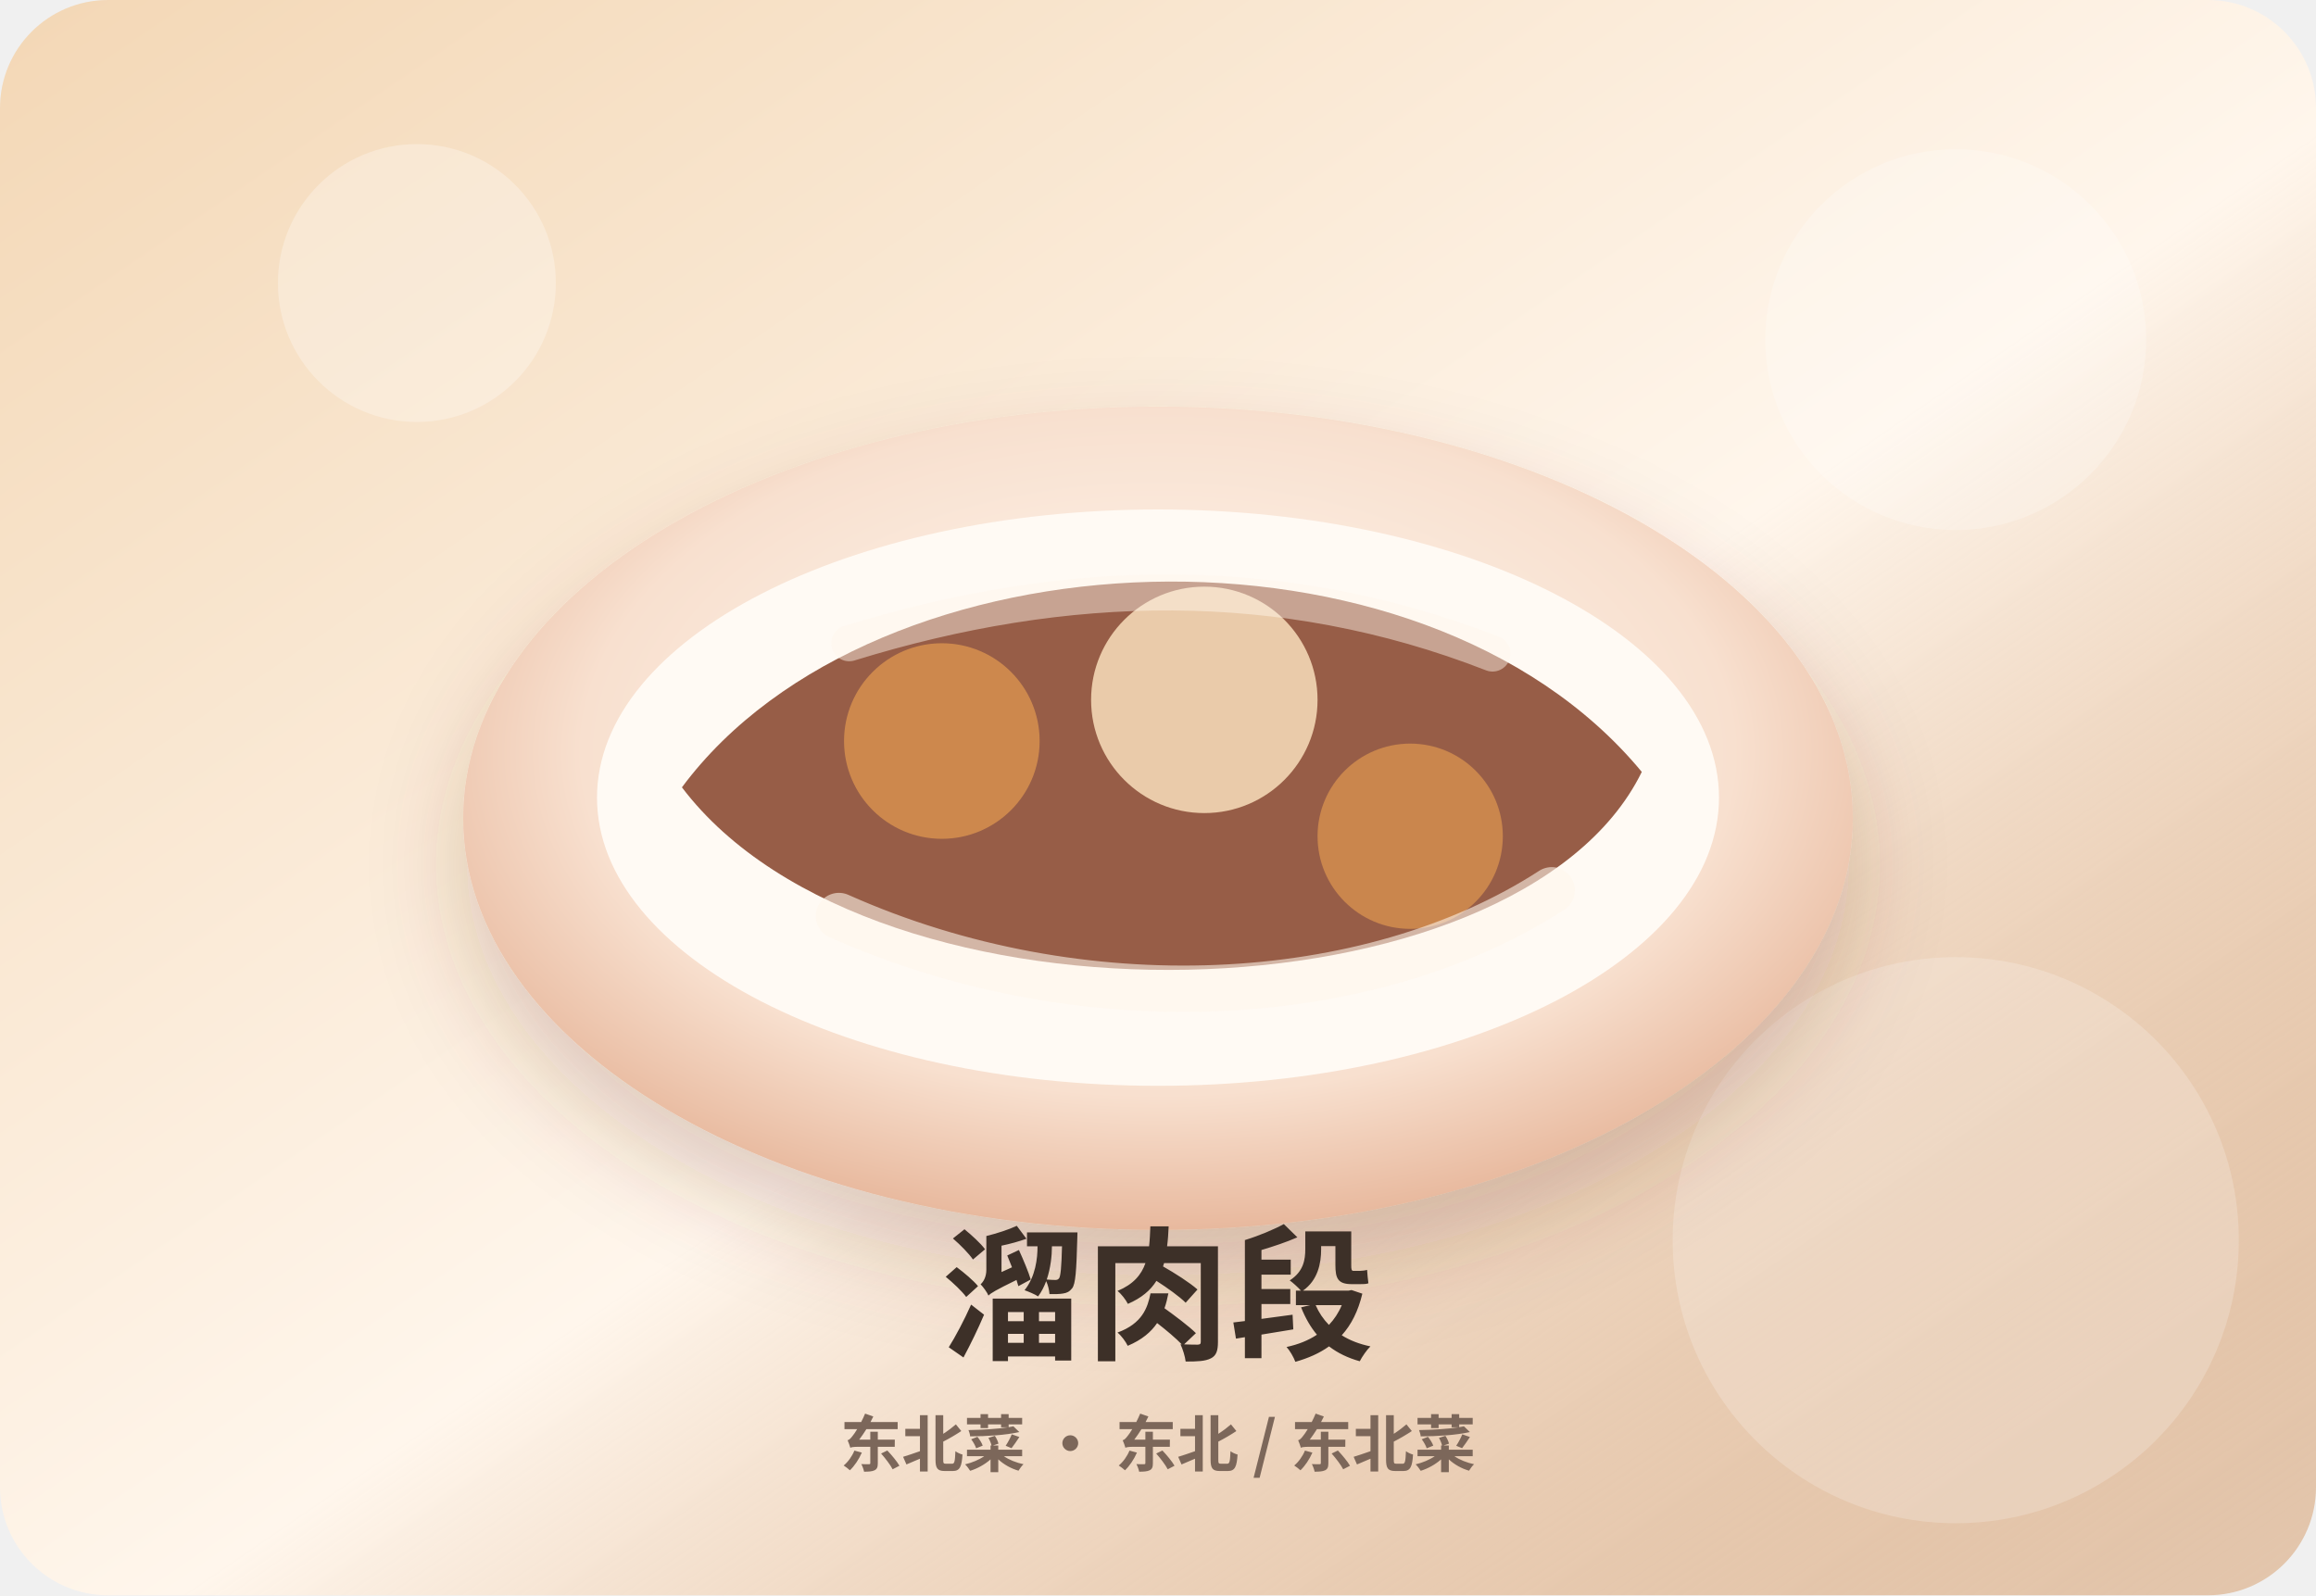
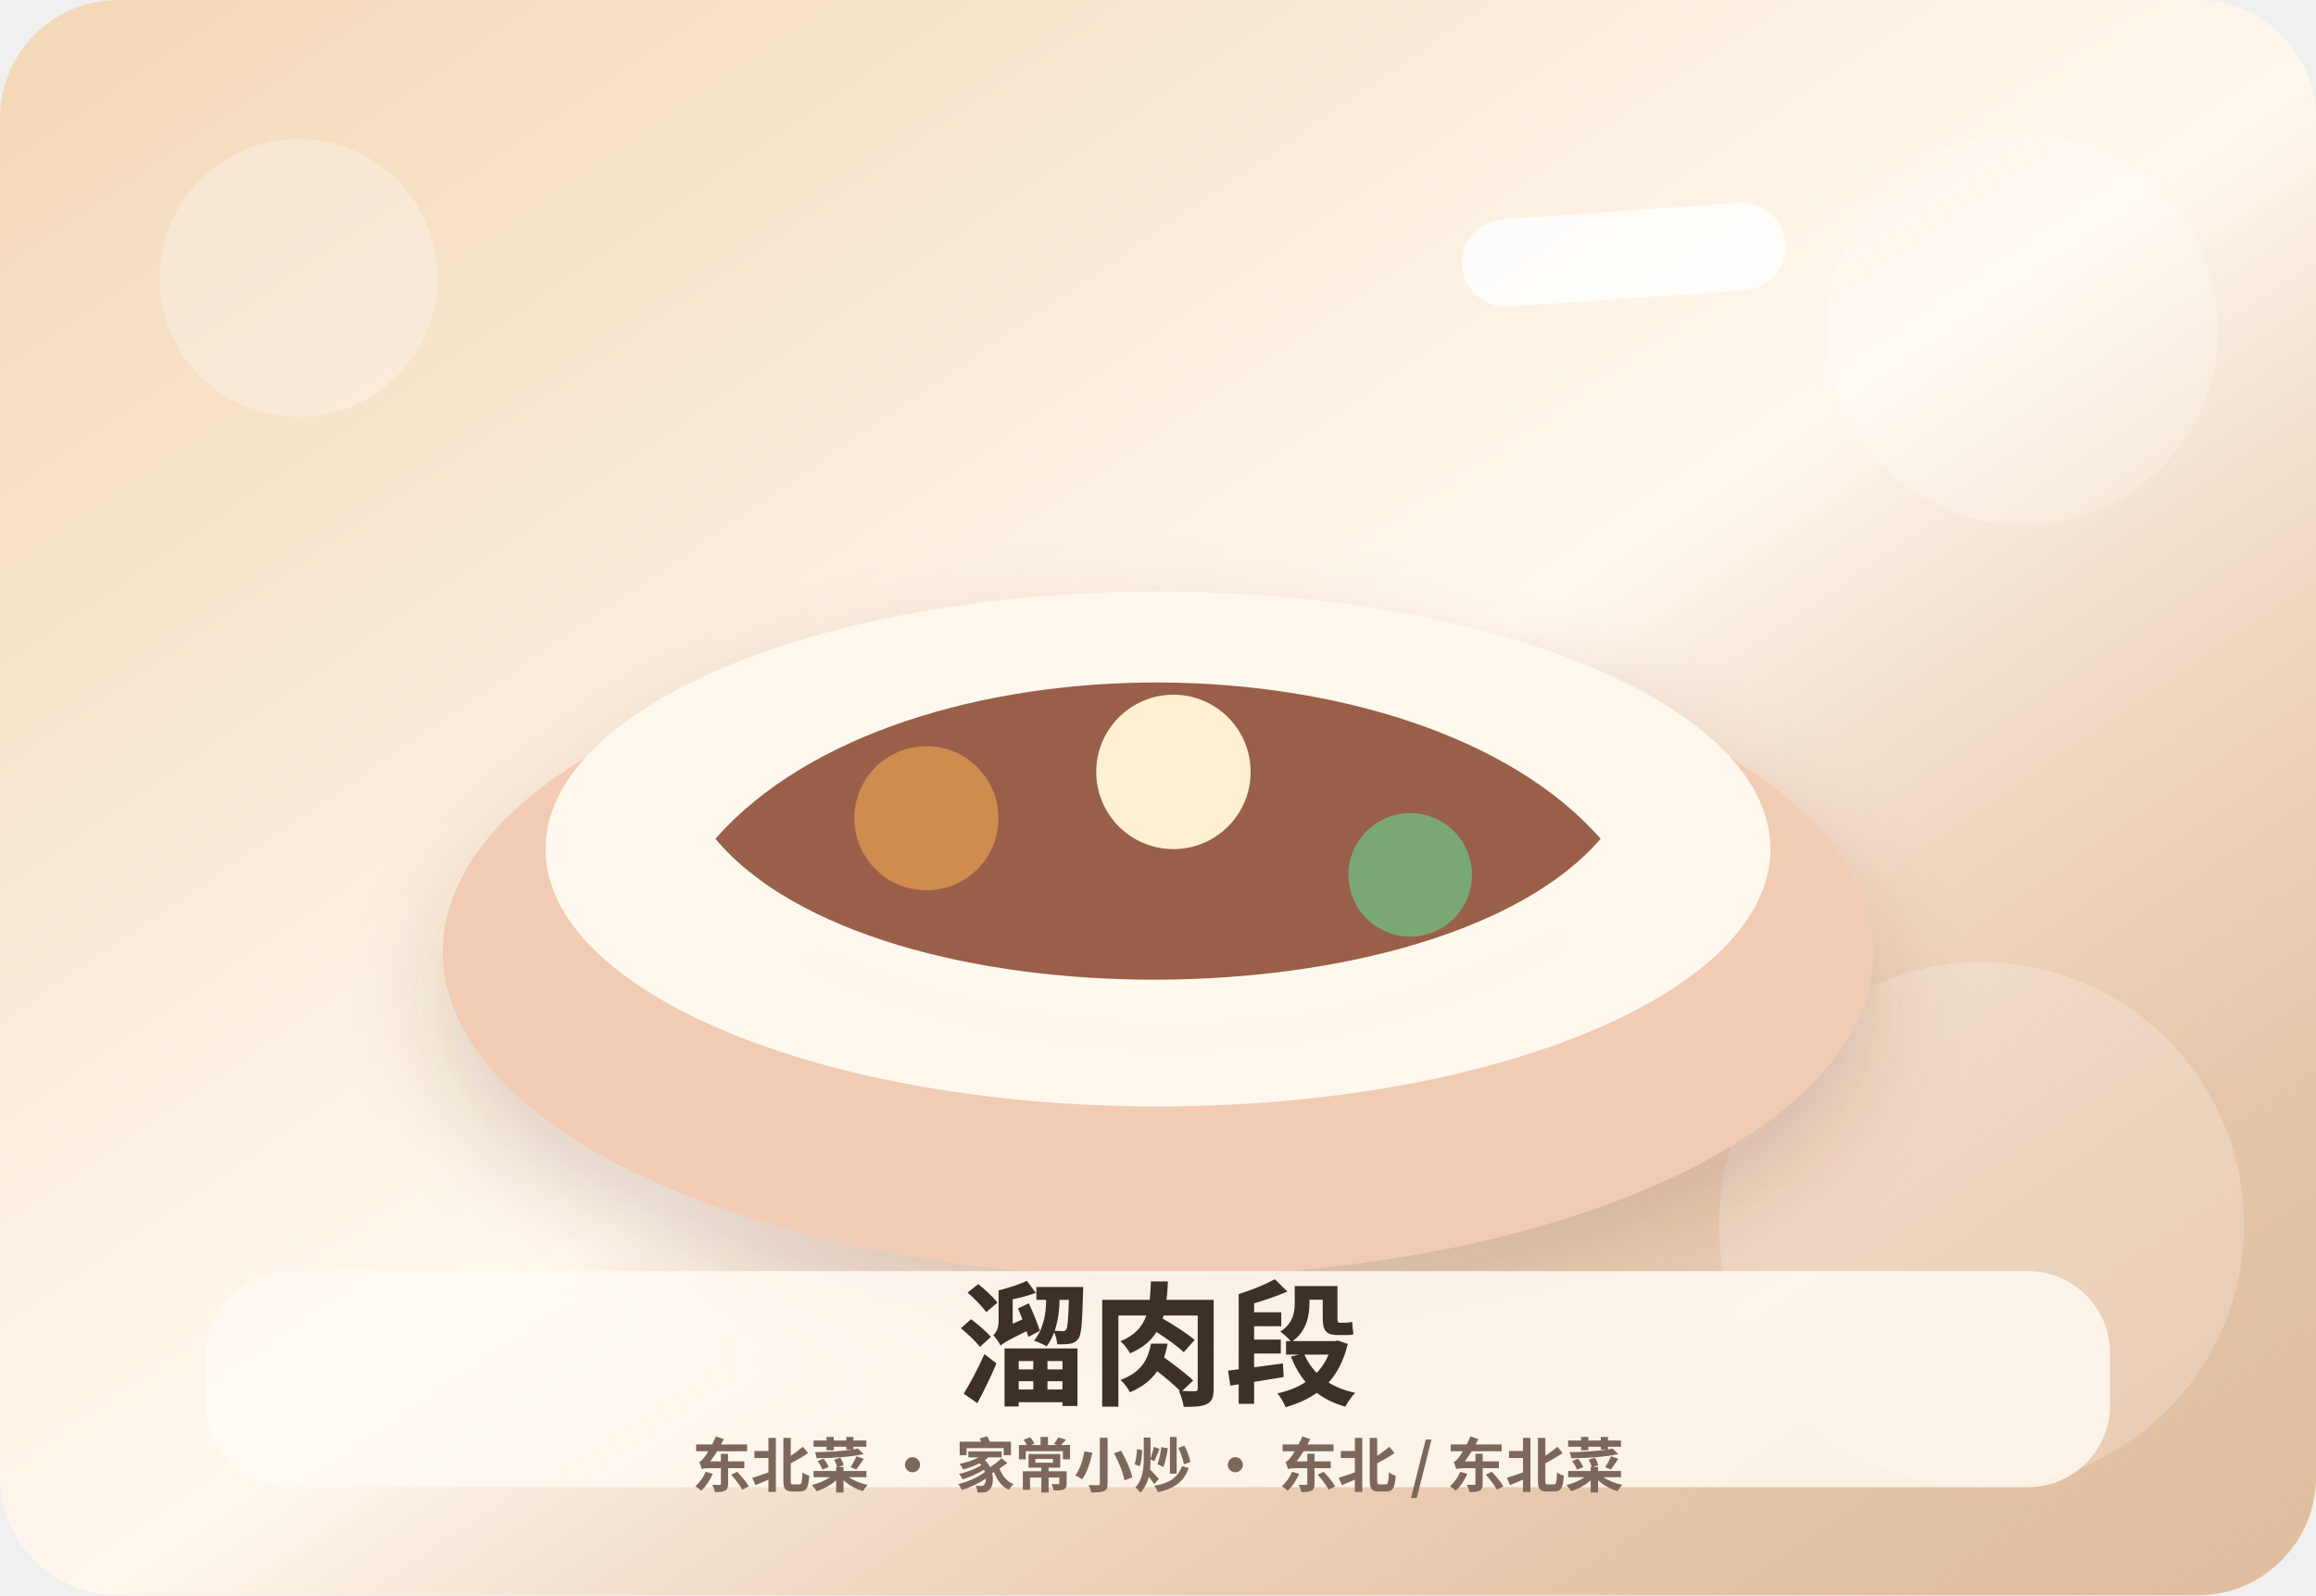
<svg xmlns="http://www.w3.org/2000/svg" width="900" height="620" viewBox="0 0 900 620">
  <defs>
    <linearGradient id="bg" x1="0" x2="1" y1="0" y2="1">
      <stop offset="0%" stop-color="#f3d7b5" />
-       <stop offset="54%" stop-color="#fff6ec" />
-       <stop offset="100%" stop-color="#d08b4f" stop-opacity="0.42" />
+       <stop offset="52%" stop-color="#fff8ef" />
+       <stop offset="100%" stop-color="#d08b4f" stop-opacity="0.5" />
    </linearGradient>
-     <radialGradient id="plate" cx="50%" cy="42%" r="58%">
-       <stop offset="0%" stop-color="#fffaf3" />
-       <stop offset="72%" stop-color="#f8e0cf" />
-       <stop offset="100%" stop-color="#e8b99e" />
-     </radialGradient>
    <filter id="shadow" x="-20%" y="-20%" width="140%" height="140%">
-       <feDropShadow dx="0" dy="18" stdDeviation="18" flood-color="#6f3d2d" flood-opacity="0.22" />
+       <feDropShadow dx="0" dy="18" stdDeviation="18" flood-color="#6f3d2d" flood-opacity="0.2" />
    </filter>
  </defs>
-   <rect width="900" height="620" rx="42" fill="url(#bg)" />
-   <circle cx="162" cy="110" r="54" fill="#ffffff" opacity="0.28" />
-   <circle cx="760" cy="132" r="74" fill="#ffffff" opacity="0.22" />
-   <circle cx="760" cy="482" r="110" fill="#ffffff" opacity="0.2" />
+   <rect width="900" height="620" rx="46" fill="url(#bg)" />
+   <circle cx="116" cy="108" r="54" fill="#ffffff" opacity="0.27" />
+   <circle cx="786" cy="128" r="76" fill="#ffffff" opacity="0.22" />
+   <circle cx="770" cy="476" r="102" fill="#ffffff" opacity="0.22" />
+   <rect x="568" y="82" width="126" height="34" rx="17" fill="#ffffff" opacity="0.82" transform="rotate(-4 631 99)" />
  <g filter="url(#shadow)">
-     <ellipse cx="450" cy="318" rx="270" ry="160" fill="url(#plate)" />
-     <ellipse cx="450" cy="310" rx="218" ry="112" fill="#fffaf4" />
-     <path d="M265 306 C340 205 552 196 638 300 C590 398 340 405 265 306Z" fill="#8e4f37" opacity="0.92" />
-     <circle cx="366" cy="288" r="38" fill="#d08b4f" opacity="0.95" />
-     <circle cx="468" cy="272" r="44" fill="#f3d7b5" opacity="0.9" />
-     <circle cx="548" cy="325" r="36" fill="#d08b4f" opacity="0.88" />
-     <path d="M326 356 C420 398 532 392 603 346" fill="none" stroke="#fff6ec" stroke-width="18" stroke-linecap="round" opacity="0.58" />
-     <path d="M330 250 C414 224 498 222 580 254" fill="none" stroke="#fff6ec" stroke-width="14" stroke-linecap="round" opacity="0.46" />
+     <ellipse cx="450" cy="370" rx="278" ry="126" fill="#f2cbb4" />
+     <ellipse cx="450" cy="330" rx="238" ry="100" fill="#fff8ee" />
+     <path d="M278 326 C350 244 552 246 622 326 C560 398 340 400 278 326Z" fill="#8e4f37" opacity="0.9" />
+     <circle cx="360" cy="318" r="28" fill="#d08b4f" />
+     <circle cx="456" cy="300" r="30" fill="#fff0d3" />
+     <circle cx="548" cy="340" r="24" fill="#7aa874" />
+     <path d="M318 374 C420 418 524 410 604 366" fill="none" stroke="#fff6ec" stroke-width="15" stroke-linecap="round" opacity="0.5" />
  </g>
  <g font-family="PingFang SC, Microsoft YaHei, Noto Sans CJK SC, Arial, sans-serif" text-anchor="middle">
-     <text x="450" y="524" font-size="56" font-weight="800" fill="#3d3028">溜肉段</text>
-     <text x="450" y="570" font-size="24" font-weight="600" fill="#7c675a">东北菜 · 东北 / 东北菜</text>
+     <rect x="80" y="494" width="740" height="84" rx="32" fill="#fffaf3" opacity="0.84" />
+     <text x="450" y="542" font-size="52" font-weight="800" fill="#3d3028">溜肉段</text>
+     <text x="450" y="578" font-size="23" font-weight="600" fill="#7c675a">东北菜 · 家常小炒 · 东北 / 东北菜</text>
  </g>
</svg>
